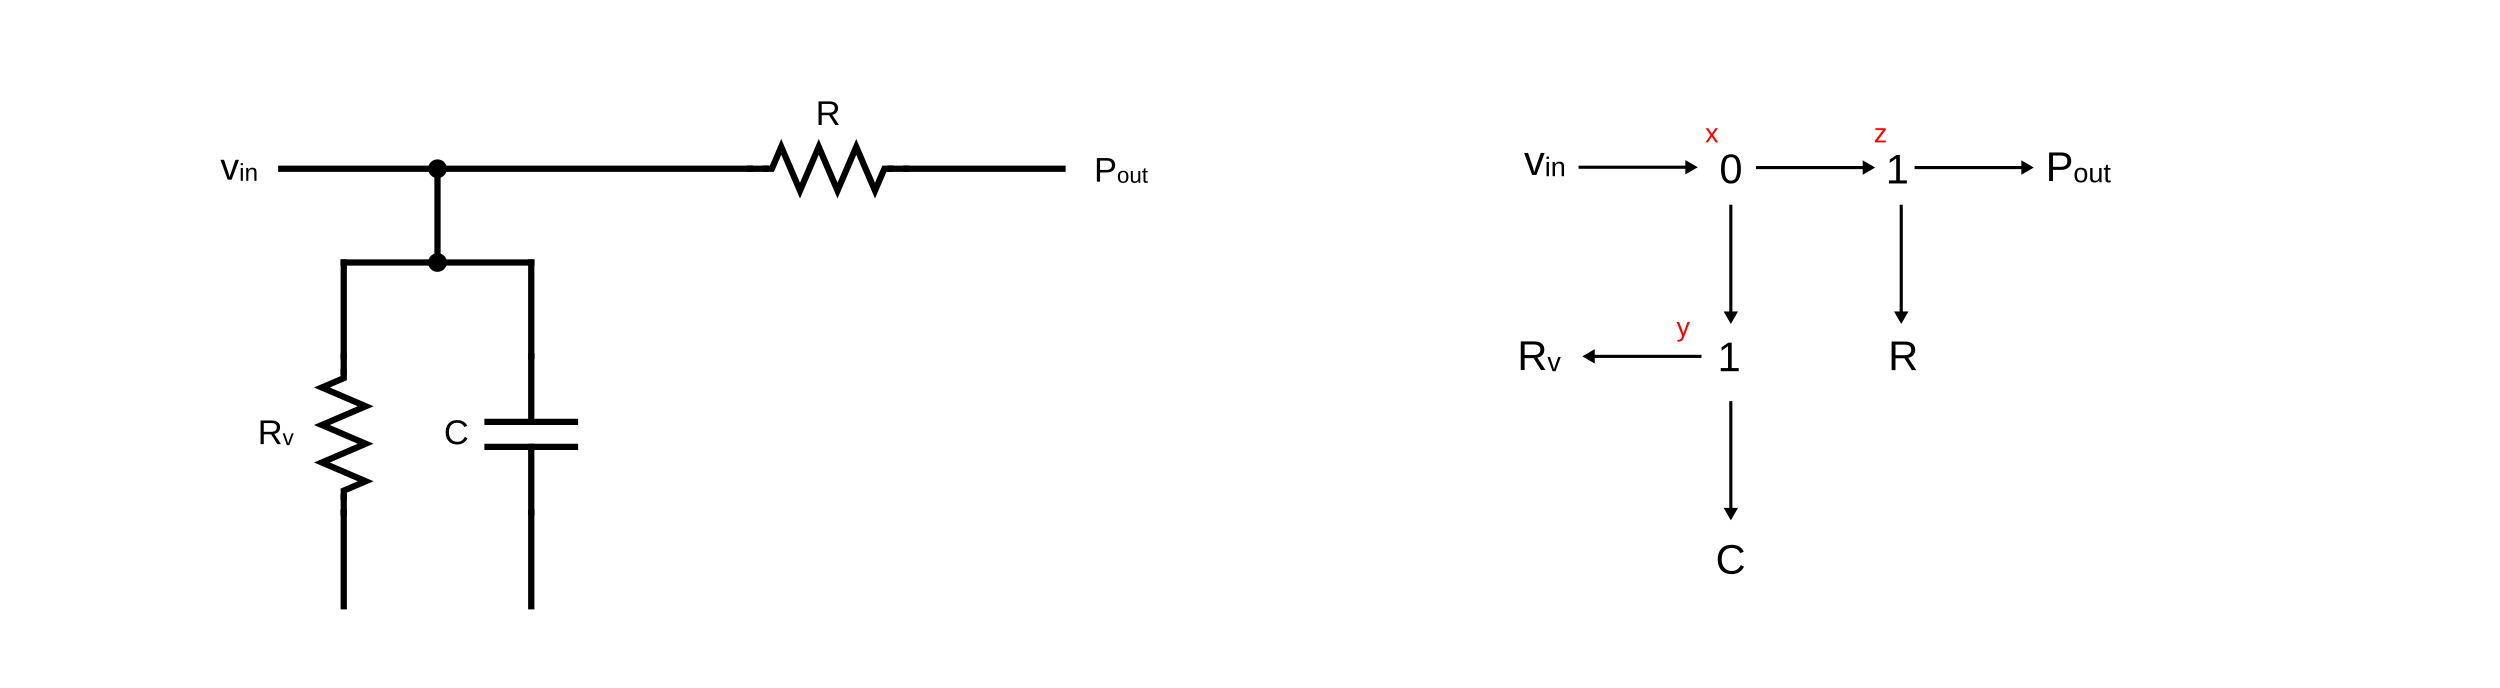
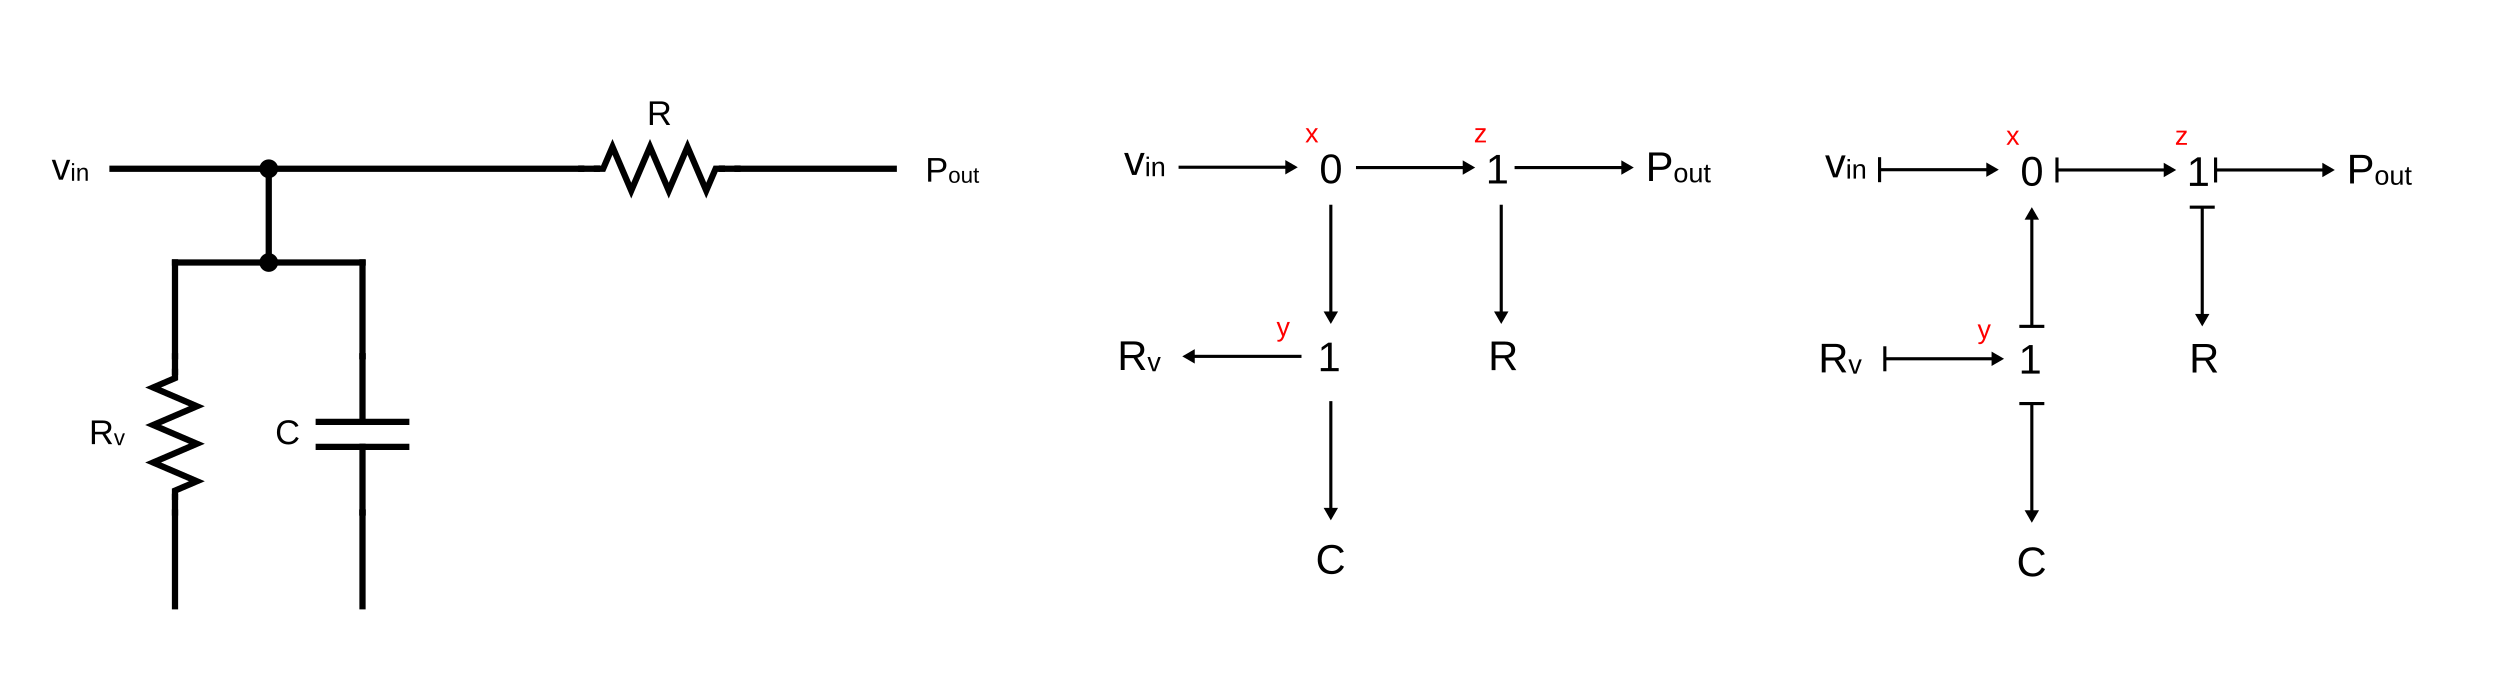
<svg xmlns="http://www.w3.org/2000/svg" version="1.1" width="800" height="220" id="svg18">
  <defs id="defs18">
    <marker style="overflow:visible" id="marker20" refX="0" refY="0" orient="auto-start-reverse" markerWidth="0.75" markerHeight="0.75" viewBox="0 0 1 1" preserveAspectRatio="xMidYMid">
      <path transform="scale(0.5)" style="fill:context-stroke;fill-rule:evenodd;stroke:context-stroke;stroke-width:1pt" d="M 5.77,0 -2.88,5 V -5 Z" id="path20" />
    </marker>
+     <marker style="overflow:visible" id="Stop" refX="0" refY="0" orient="auto" markerWidth="1" markerHeight="1" viewBox="0 0 1 1" preserveAspectRatio="xMidYMid">
+       <path style="fill:none;stroke:context-stroke;stroke-width:1" d="M 0,4 V -4" id="path23" />
+     </marker>
+     <marker style="overflow:visible" id="marker20-7" refX="0" refY="0" orient="auto-start-reverse" markerWidth="0.75" markerHeight="0.75" viewBox="0 0 1 1" preserveAspectRatio="xMidYMid">
+       <path transform="scale(0.5)" style="fill:context-stroke;fill-rule:evenodd;stroke:context-stroke;stroke-width:1pt" d="M 5.77,0 -2.88,5 V -5 Z" id="path20-3" />
+     </marker>
  </defs>
-   <line x1="170" y1="164" x2="170" y2="194" style="stroke:#000000;stroke-width:2;stroke-linecap:square" id="line1" />
-   <line x1="170" y1="114" x2="170" y2="135" style="stroke:#000000;stroke-width:2;stroke-linecap:square" id="line2" />
-   <line x1="170" y1="143" x2="170" y2="164" style="stroke:#000000;stroke-width:2;stroke-linecap:square" id="line3" />
-   <line x1="156" y1="135" x2="184" y2="135" style="stroke:#000000;stroke-width:2;stroke-linecap:square" id="line4" />
-   <line x1="156" y1="143" x2="184" y2="143" style="stroke:#000000;stroke-width:2;stroke-linecap:square" id="line5" />
-   <text x="150" y="139" style="font-size:11px;font-family:Arial;text-anchor:end" dominant-baseline="middle" id="text5">C</text>
-   <line x1="170" y1="84" x2="170" y2="114" style="stroke:#000000;stroke-width:2;stroke-linecap:square" id="line6" />
-   <line x1="110" y1="164" x2="110" y2="194" style="stroke:#000000;stroke-width:2;stroke-linecap:square" id="line7" />
-   <line x1="110" y1="114" x2="110" y2="119" style="stroke:#000000;stroke-width:2;stroke-linecap:square" id="line8" />
-   <line x1="110" y1="159" x2="110" y2="164" style="stroke:#000000;stroke-width:2;stroke-linecap:square" id="line9" />
-   <path d="m 110,119 v 2 l -7,3 14,6 -14,6 14,6 -14,6 14,6 -7,3 v 2" style="fill:#000000;fill-opacity:0;stroke:#000000;stroke-width:2;stroke-linecap:square" id="path9" />
-   <text x="94" y="139" style="font-size:11px;font-family:Arial;text-anchor:end" dominant-baseline="middle" id="text9">R<tspan style="font-size:65%;baseline-shift:sub" id="tspan27">v</tspan>
+   <line x1="116" y1="164" x2="116" y2="194" style="stroke:#000000;stroke-width:2;stroke-linecap:square" id="line1" />
+   <line x1="116" y1="114" x2="116" y2="135" style="stroke:#000000;stroke-width:2;stroke-linecap:square" id="line2" />
+   <line x1="116" y1="143" x2="116" y2="164" style="stroke:#000000;stroke-width:2;stroke-linecap:square" id="line3" />
+   <line x1="102" y1="135" x2="130" y2="135" style="stroke:#000000;stroke-width:2;stroke-linecap:square" id="line4" />
+   <line x1="102" y1="143" x2="130" y2="143" style="stroke:#000000;stroke-width:2;stroke-linecap:square" id="line5" />
+   <text x="96" y="139" style="font-size:11px;font-family:Arial;text-anchor:end" dominant-baseline="middle" id="text5">C</text>
+   <line x1="116" y1="84" x2="116" y2="114" style="stroke:#000000;stroke-width:2;stroke-linecap:square" id="line6" />
+   <line x1="56" y1="164" x2="56" y2="194" style="stroke:#000000;stroke-width:2;stroke-linecap:square" id="line7" />
+   <line x1="56" y1="114" x2="56" y2="119" style="stroke:#000000;stroke-width:2;stroke-linecap:square" id="line8" />
+   <line x1="56" y1="159" x2="56" y2="164" style="stroke:#000000;stroke-width:2;stroke-linecap:square" id="line9" />
+   <path d="m 56,119 v 2 l -7,3 14,6 -14,6 14,6 -14,6 14,6 -7,3 v 2" style="fill:#000000;fill-opacity:0;stroke:#000000;stroke-width:2;stroke-linecap:square" id="path9" />
+   <text x="40" y="139" style="font-size:11px;font-family:Arial;text-anchor:end" dominant-baseline="middle" id="text9">R<tspan style="font-size:65%;baseline-shift:sub" id="tspan27">v</tspan>
  </text>
-   <line x1="110" y1="84" x2="110" y2="114" style="stroke:#000000;stroke-width:2;stroke-linecap:square" id="line10" />
-   <line x1="110" y1="84" x2="170" y2="84" style="stroke:#000000;stroke-width:2;stroke-linecap:square" id="line11" />
-   <line x1="140" y1="54" x2="140" y2="84" style="stroke:#000000;stroke-width:2;stroke-linecap:square" id="line12" />
-   <line x1="290" y1="54" x2="340" y2="54" style="stroke:#000000;stroke-width:2;stroke-linecap:square" id="line13" />
-   <line x1="240" y1="54" x2="245" y2="54" style="stroke:#000000;stroke-width:2;stroke-linecap:square" id="line14" />
-   <line x1="285" y1="54" x2="290" y2="54" style="stroke:#000000;stroke-width:2;stroke-linecap:square" id="line15" />
-   <path d="m 245,54 h 2 l 3,-7 6,14 6,-14 6,14 6,-14 6,14 3,-7 h 2" style="fill:#000000;fill-opacity:0;stroke:#000000;stroke-width:2;stroke-linecap:square" id="path15" />
-   <text x="265" y="40" style="font-size:11px;font-family:Arial;text-anchor:middle" dominant-baseline="baseline" id="text15">R</text>
-   <line x1="90" y1="54" x2="240" y2="54" style="stroke:#000000;stroke-width:2;stroke-linecap:square" id="line16" />
-   <circle cx="140" cy="84" style="fill:#000000;fill-opacity:1;stroke:#000000;stroke-width:2" id="ellipse17" r="2" />
-   <circle cx="140" cy="54" style="fill:#000000;fill-opacity:1;stroke:#000000;stroke-width:2" id="ellipse18" r="2" />
-   <text x="82.584" y="54.085" style="font-family:Arial;baseline-shift:baseline;text-anchor:end" dominant-baseline="middle" id="text18">v<tspan style="font-size:65%;baseline-shift:sub" id="tspan3">in</tspan>
+   <line x1="56" y1="84" x2="56" y2="114" style="stroke:#000000;stroke-width:2;stroke-linecap:square" id="line10" />
+   <line x1="56" y1="84" x2="116" y2="84" style="stroke:#000000;stroke-width:2;stroke-linecap:square" id="line11" />
+   <line x1="86" y1="54" x2="86" y2="84" style="stroke:#000000;stroke-width:2;stroke-linecap:square" id="line12" />
+   <line x1="236" y1="54" x2="286" y2="54" style="stroke:#000000;stroke-width:2;stroke-linecap:square" id="line13" />
+   <line x1="186" y1="54" x2="191" y2="54" style="stroke:#000000;stroke-width:2;stroke-linecap:square" id="line14" />
+   <line x1="231" y1="54" x2="236" y2="54" style="stroke:#000000;stroke-width:2;stroke-linecap:square" id="line15" />
+   <path d="m 191,54 h 2 l 3,-7 6,14 6,-14 6,14 6,-14 6,14 3,-7 h 2" style="fill:#000000;fill-opacity:0;stroke:#000000;stroke-width:2;stroke-linecap:square" id="path15" />
+   <text x="211" y="40" style="font-size:11px;font-family:Arial;text-anchor:middle" dominant-baseline="baseline" id="text15">R</text>
+   <line x1="36" y1="54" x2="186" y2="54" style="stroke:#000000;stroke-width:2;stroke-linecap:square" id="line16" />
+   <circle cx="86" cy="84" style="fill:#000000;fill-opacity:1;stroke:#000000;stroke-width:2" id="ellipse17" r="2" />
+   <circle cx="86" cy="54" style="fill:#000000;fill-opacity:1;stroke:#000000;stroke-width:2" id="ellipse18" r="2" />
+   <text x="28.584" y="54.085" style="font-family:Arial;baseline-shift:baseline;text-anchor:end" dominant-baseline="middle" id="text18">v<tspan style="font-size:65%;baseline-shift:sub" id="tspan3">in</tspan>
  </text>
-   <text x="367.367" y="55.021" style="font-size:11px;font-family:Arial;text-anchor:end" dominant-baseline="middle" id="text19">P<tspan style="font-size:65%;baseline-shift:sub" id="tspan25">out</tspan>
+   <text x="313.367" y="55.021" style="font-size:11px;font-family:Arial;text-anchor:end" dominant-baseline="middle" id="text19">P<tspan style="font-size:65%;baseline-shift:sub" id="tspan25">out</tspan>
  </text>
-   <path style="fill:none;stroke:#000000;stroke-width:1;stroke-linejoin:round;stroke-dasharray:none;stroke-opacity:1;marker-end:url(#marker20)" d="m 505.142,53.52 h 35.487" id="path19" />
-   <text x="558.596" y="179.832" style="font-size:13.293px;font-family:Arial;text-anchor:end;stroke-width:1" dominant-baseline="middle" id="text27">C</text>
-   <text x="499.47" y="114.62" style="font-size:13.293px;font-family:Arial;text-anchor:end;stroke-width:1" dominant-baseline="middle" id="text28">R<tspan style="font-size:8.64px;baseline-shift:sub;stroke-width:1" id="tspan28">v</tspan>
+   <path style="fill:none;stroke:#000000;stroke-width:1;stroke-linejoin:round;stroke-dasharray:none;stroke-opacity:1;marker-end:url(#marker20)" d="m 377.142,53.52 h 35.487" id="path19" />
+   <text x="430.596" y="179.832" style="font-size:13.293px;font-family:Arial;text-anchor:end;stroke-width:1" dominant-baseline="middle" id="text27">C</text>
+   <text x="371.47" y="114.62" style="font-size:13.293px;font-family:Arial;text-anchor:end;stroke-width:1" dominant-baseline="middle" id="text28">R<tspan style="font-size:8.64px;baseline-shift:sub;stroke-width:1" id="tspan28">v</tspan>
  </text>
-   <text x="609.027" y="118.44" style="font-size:13.293px;font-family:Arial;text-anchor:middle;stroke-width:1" dominant-baseline="baseline" id="text29">R</text>
-   <text x="501.045" y="52.2" style="font-size:13.293px;font-family:Arial;text-anchor:end;stroke-width:1" dominant-baseline="middle" id="text30">v<tspan style="font-size:8.64px;baseline-shift:sub;stroke-width:1" id="tspan29">in</tspan>
+   <text x="481.027" y="118.44" style="font-size:13.293px;font-family:Arial;text-anchor:middle;stroke-width:1" dominant-baseline="baseline" id="text29">R</text>
+   <text x="373.045" y="52.2" style="font-size:13.293px;font-family:Arial;text-anchor:end;stroke-width:1" dominant-baseline="middle" id="text30">v<tspan style="font-size:8.64px;baseline-shift:sub;stroke-width:1" id="tspan29">in</tspan>
  </text>
-   <text x="675.496" y="54.149" style="font-size:13.293px;font-family:Arial;text-anchor:end;stroke-width:1" dominant-baseline="middle" id="text31">P<tspan style="font-size:8.64px;baseline-shift:sub;stroke-width:1" id="tspan30">out</tspan>
+   <text x="547.496" y="54.149" style="font-size:13.293px;font-family:Arial;text-anchor:end;stroke-width:1" dominant-baseline="middle" id="text31">P<tspan style="font-size:8.64px;baseline-shift:sub;stroke-width:1" id="tspan30">out</tspan>
  </text>
-   <text x="557.603" y="54.864" style="font-size:13.293px;font-family:Arial;text-anchor:end;stroke-width:1" dominant-baseline="middle" id="text32">0</text>
-   <text x="557.021" y="115.013" style="font-size:13.293px;font-family:Arial;text-anchor:end;stroke-width:1" dominant-baseline="middle" id="text33">1</text>
-   <path style="fill:none;stroke:#000000;stroke-width:1;stroke-linejoin:round;stroke-dasharray:none;stroke-opacity:1;marker-end:url(#marker20)" d="m 561.914,53.615 h 35.487" id="path33" />
-   <path style="fill:none;stroke:#000000;stroke-width:1;stroke-linejoin:round;stroke-dasharray:none;stroke-opacity:1;marker-end:url(#marker20)" d="M 553.865,65.519 V 101.006" id="path34" />
-   <text x="610.837" y="54.945" style="font-size:13.293px;font-family:Arial;text-anchor:end;stroke-width:1" dominant-baseline="middle" id="text34">1</text>
-   <path style="fill:none;stroke:#000000;stroke-width:1;stroke-linejoin:round;stroke-dasharray:none;stroke-opacity:1;marker-end:url(#marker20)" d="m 612.668,53.615 h 35.487" id="path35" />
-   <path style="fill:none;stroke:#000000;stroke-width:1;stroke-linejoin:round;stroke-dasharray:none;stroke-opacity:1;marker-end:url(#marker20)" d="M 544.478,114.035 H 508.991" id="path36" />
-   <path style="fill:none;stroke:#000000;stroke-width:1;stroke-linejoin:round;stroke-dasharray:none;stroke-opacity:1;marker-end:url(#marker20)" d="M 608.396,65.519 V 101.006" id="path37" />
-   <path style="fill:none;stroke:#000000;stroke-width:1;stroke-linejoin:round;stroke-dasharray:none;stroke-opacity:1;marker-end:url(#marker20)" d="m 553.865,128.356 v 35.487" id="path38" />
-   <text x="551.603" y="42.864" style="font-size:13.293px;font-family:Arial;text-anchor:end;white-space:pre;inline-size:0;fill:#ff0000;fill-opacity:1;stroke-width:1.549" dominant-baseline="middle" id="text1" transform="matrix(0.6453916,0,0,0.6453916,193.9282,15.46828)">x</text>
-   <text x="551.603" y="42.864" style="font-size:13.293px;font-family:Arial;text-anchor:end;white-space:pre;inline-size:0;fill:#ff0000;fill-opacity:1;stroke-width:1.549" dominant-baseline="middle" id="text2" transform="matrix(0.6453916,0,0,0.6453916,247.9282,15.46828)">z</text>
-   <text x="551.603" y="42.864" style="font-size:13.293px;font-family:Arial;text-anchor:end;white-space:pre;inline-size:8.503;display:inline;fill:#ff0000;fill-opacity:1;stroke-width:1.549" dominant-baseline="middle" id="text3" transform="matrix(0.6453916,0,0,0.6453916,191.9282,77.46828)" xml:space="preserve">
-     <tspan x="551.603" y="42.864" id="tspan2">y</tspan>
+   <text x="429.603" y="54.864" style="font-size:13.293px;font-family:Arial;text-anchor:end;stroke-width:1" dominant-baseline="middle" id="text32">0</text>
+   <text x="429.021" y="115.013" style="font-size:13.293px;font-family:Arial;text-anchor:end;stroke-width:1" dominant-baseline="middle" id="text33">1</text>
+   <path style="fill:none;stroke:#000000;stroke-width:1;stroke-linejoin:round;stroke-dasharray:none;stroke-opacity:1;marker-end:url(#marker20)" d="m 433.914,53.615 h 35.487" id="path33" />
+   <path style="fill:none;stroke:#000000;stroke-width:1;stroke-linejoin:round;stroke-dasharray:none;stroke-opacity:1;marker-end:url(#marker20)" d="M 425.865,65.519 V 101.006" id="path34" />
+   <text x="482.837" y="54.945" style="font-size:13.293px;font-family:Arial;text-anchor:end;stroke-width:1" dominant-baseline="middle" id="text34">1</text>
+   <path style="fill:none;stroke:#000000;stroke-width:1;stroke-linejoin:round;stroke-dasharray:none;stroke-opacity:1;marker-end:url(#marker20)" d="m 484.668,53.615 h 35.487" id="path35" />
+   <path style="fill:none;stroke:#000000;stroke-width:1;stroke-linejoin:round;stroke-dasharray:none;stroke-opacity:1;marker-end:url(#marker20)" d="M 416.478,114.035 H 380.991" id="path36" />
+   <path style="fill:none;stroke:#000000;stroke-width:1;stroke-linejoin:round;stroke-dasharray:none;stroke-opacity:1;marker-end:url(#marker20)" d="M 480.396,65.519 V 101.006" id="path37" />
+   <path style="fill:none;stroke:#000000;stroke-width:1;stroke-linejoin:round;stroke-dasharray:none;stroke-opacity:1;marker-end:url(#marker20)" d="m 425.865,128.356 v 35.487" id="path38" />
+   <text x="551.603" y="42.864" style="font-size:13.293px;font-family:Arial;text-anchor:end;white-space:pre;inline-size:0;fill:#ff0000;fill-opacity:1;stroke-width:1.549" dominant-baseline="middle" id="text1" transform="matrix(0.6453916,0,0,0.6453916,65.92823,15.46828)">x</text>
+   <text x="551.603" y="42.864" style="font-size:13.293px;font-family:Arial;text-anchor:end;white-space:pre;inline-size:0;fill:#ff0000;fill-opacity:1;stroke-width:1.549" dominant-baseline="middle" id="text2" transform="matrix(0.6453916,0,0,0.6453916,119.9282,15.46828)">z</text>
+   <text x="551.603" y="42.864" style="font-size:13.293px;font-family:Arial;text-anchor:end;white-space:pre;inline-size:8.503;display:inline;fill:#ff0000;fill-opacity:1;stroke-width:1.549" dominant-baseline="middle" id="text3" transform="matrix(0.6453916,0,0,0.6453916,63.92823,77.46828)" xml:space="preserve">
+     <tspan x="551.603" y="42.864" id="tspan5">y</tspan>
  </text>
+   <path style="fill:none;stroke:#000000;stroke-width:1;stroke-linejoin:round;stroke-dasharray:none;stroke-opacity:1;marker-start:url(#Stop);marker-end:url(#marker20-7)" d="m 601.462,54.297 h 35.487" id="path19-0" />
+   <text x="654.917" y="180.609" style="font-size:13.293px;font-family:Arial;text-anchor:end;stroke-width:1" dominant-baseline="middle" id="text27-0">C</text>
+   <text x="595.79" y="115.397" style="font-size:13.293px;font-family:Arial;text-anchor:end;stroke-width:1" dominant-baseline="middle" id="text28-1">R<tspan style="font-size:8.64px;baseline-shift:sub;stroke-width:1" id="tspan28-7">v</tspan>
+   </text>
+   <text x="705.347" y="119.217" style="font-size:13.293px;font-family:Arial;text-anchor:middle;stroke-width:1" dominant-baseline="baseline" id="text29-5">R</text>
+   <text x="597.366" y="52.977" style="font-size:13.293px;font-family:Arial;text-anchor:end;stroke-width:1" dominant-baseline="middle" id="text30-3">v<tspan style="font-size:8.64px;baseline-shift:sub;stroke-width:1" id="tspan29-0">in</tspan>
+   </text>
+   <text x="771.817" y="54.926" style="font-size:13.293px;font-family:Arial;text-anchor:end;stroke-width:1" dominant-baseline="middle" id="text31-0">P<tspan style="font-size:8.64px;baseline-shift:sub;stroke-width:1" id="tspan30-7">out</tspan>
+   </text>
+   <text x="653.924" y="55.641" style="font-size:13.293px;font-family:Arial;text-anchor:end;stroke-width:1" dominant-baseline="middle" id="text32-7">0</text>
+   <text x="653.341" y="115.79" style="font-size:13.293px;font-family:Arial;text-anchor:end;stroke-width:1" dominant-baseline="middle" id="text33-9">1</text>
+   <path style="fill:none;stroke:#000000;stroke-width:1;stroke-linejoin:round;stroke-dasharray:none;stroke-opacity:1;marker-start:url(#Stop);marker-end:url(#marker20-7)" d="m 658.235,54.392 h 35.487" id="path33-8" />
+   <path style="fill:none;stroke:#000000;stroke-width:1;stroke-linejoin:round;stroke-dasharray:none;stroke-opacity:1;marker-start:url(#Stop);marker-end:url(#marker20-7)" d="M 650.185,104.446 V 68.959" id="path34-6" />
+   <text x="707.157" y="55.722" style="font-size:13.293px;font-family:Arial;text-anchor:end;stroke-width:1" dominant-baseline="middle" id="text34-5">1</text>
+   <path style="fill:none;stroke:#000000;stroke-width:1;stroke-linejoin:round;stroke-dasharray:none;stroke-opacity:1;marker-start:url(#Stop);marker-end:url(#marker20-7)" d="m 708.988,54.392 h 35.487" id="path35-4" />
+   <path style="fill:none;stroke:#000000;stroke-width:1;stroke-linejoin:round;stroke-dasharray:none;stroke-opacity:1;marker-start:url(#Stop);marker-end:url(#marker20-7)" d="m 603.148,114.812 h 35.487" id="path36-7" />
+   <path style="fill:none;stroke:#000000;stroke-width:1;stroke-linejoin:round;stroke-dasharray:none;stroke-opacity:1;marker-start:url(#Stop);marker-end:url(#marker20-7)" d="m 704.717,66.296 v 35.487" id="path37-9" />
+   <path style="fill:none;stroke:#000000;stroke-width:1;stroke-linejoin:round;stroke-dasharray:none;stroke-opacity:1;marker-start:url(#Stop);marker-end:url(#marker20-7)" d="m 650.185,129.133 v 35.487" id="path38-2" />
+   <text x="551.603" y="42.864" style="font-size:13.293px;font-family:Arial;text-anchor:end;white-space:pre;inline-size:0;fill:#ff0000;fill-opacity:1;stroke-width:1.549" dominant-baseline="middle" id="text1-9" transform="matrix(0.6453916,0,0,0.6453916,290.2485,16.24528)">x</text>
+   <text x="551.603" y="42.864" style="font-size:13.293px;font-family:Arial;text-anchor:end;white-space:pre;inline-size:0;fill:#ff0000;fill-opacity:1;stroke-width:1.549" dominant-baseline="middle" id="text2-4" transform="matrix(0.6453916,0,0,0.6453916,344.2485,16.24528)">z</text>
+   <text x="551.603" y="42.864" style="font-size:13.293px;font-family:Arial;text-anchor:end;white-space:pre;inline-size:8.503;display:inline;fill:#ff0000;fill-opacity:1;stroke-width:1.549" dominant-baseline="middle" id="text3-5" transform="matrix(0.6453916,0,0,0.6453916,288.2485,78.24528)" xml:space="preserve">
+     <tspan x="551.603" y="42.864" id="tspan6">y</tspan>
+   </text>
+   <path style="fill:none;stroke:#000000;stroke-width:1;stroke-linejoin:round;stroke-dasharray:none;stroke-opacity:1;marker-start:url(#Stop);marker-end:url(#marker20-7)" d="m 841.462,54.297 h 35.487" id="path1" />
+   <text x="894.917" y="180.609" style="font-size:13.293px;font-family:Arial;text-anchor:end;stroke-width:1" dominant-baseline="middle" id="text4">C</text>
+   <text x="835.79" y="115.397" style="font-size:13.293px;font-family:Arial;text-anchor:end;stroke-width:1" dominant-baseline="middle" id="text6">R<tspan style="font-size:8.64px;baseline-shift:sub;stroke-width:1" id="tspan4">v</tspan>
+   </text>
+   <text x="945.347" y="119.217" style="font-size:13.293px;font-family:Arial;text-anchor:middle;stroke-width:1" dominant-baseline="baseline" id="text7">R</text>
+   <text x="837.366" y="52.977" style="font-size:13.293px;font-family:Arial;text-anchor:end;stroke-width:1" dominant-baseline="middle" id="text8">v<tspan style="font-size:8.64px;baseline-shift:sub;stroke-width:1" id="tspan7">in</tspan>
+   </text>
+   <text x="1011.817" y="54.926" style="font-size:13.293px;font-family:Arial;text-anchor:end;stroke-width:1" dominant-baseline="middle" id="text10">P<tspan style="font-size:8.64px;baseline-shift:sub;stroke-width:1" id="tspan8">out</tspan>
+   </text>
+   <text x="893.924" y="55.641" style="font-size:13.293px;font-family:Arial;text-anchor:end;stroke-width:1" dominant-baseline="middle" id="text11">0</text>
+   <text x="893.341" y="115.79" style="font-size:13.293px;font-family:Arial;text-anchor:end;stroke-width:1" dominant-baseline="middle" id="text12">1</text>
+   <path style="fill:none;stroke:#000000;stroke-width:1;stroke-linejoin:round;stroke-dasharray:none;stroke-opacity:1;marker-start:;marker-end:url(#marker20-7)" d="m 898.235,54.392 h 35.487" id="path12" />
+   <path style="fill:none;stroke:#000000;stroke-width:1;stroke-linejoin:round;stroke-dasharray:none;stroke-opacity:1;marker-start:;marker-end:url(#marker20-7)" d="M 890.185,104.446 V 68.959" id="path13" />
+   <text x="947.157" y="55.722" style="font-size:13.293px;font-family:Arial;text-anchor:end;stroke-width:1" dominant-baseline="middle" id="text13">1</text>
+   <path style="fill:none;stroke:#000000;stroke-width:1;stroke-linejoin:round;stroke-dasharray:none;stroke-opacity:1;marker-start:url(#Stop);marker-end:url(#marker20-7)" d="m 948.988,54.392 h 35.487" id="path14" />
+   <path style="fill:none;stroke:#000000;stroke-width:1;stroke-linejoin:round;stroke-dasharray:none;stroke-opacity:1;marker-start:;marker-end:url(#marker20-7)" d="m 843.148,114.812 h 35.487" id="path16" />
+   <path style="fill:none;stroke:#000000;stroke-width:1;stroke-linejoin:round;stroke-dasharray:none;stroke-opacity:1;marker-start:;marker-end:url(#marker20-7)" d="m 944.717,66.296 v 35.487" id="path17" />
+   <path style="fill:none;stroke:#000000;stroke-width:1;stroke-linejoin:round;stroke-dasharray:none;stroke-opacity:1;marker-start:url(#Stop);marker-end:url(#marker20-7)" d="m 890.185,129.133 v 35.487" id="path18" />
+   <text x="551.603" y="42.864" style="font-size:13.293px;font-family:Arial;text-anchor:end;white-space:pre;inline-size:0;fill:#ff0000;fill-opacity:1;stroke-width:1.549" dominant-baseline="middle" id="text20" transform="matrix(0.6453916,0,0,0.6453916,530.2485,16.24528)">x</text>
+   <text x="551.603" y="42.864" style="font-size:13.293px;font-family:Arial;text-anchor:end;white-space:pre;inline-size:0;fill:#ff0000;fill-opacity:1;stroke-width:1.549" dominant-baseline="middle" id="text21" transform="matrix(0.6453916,0,0,0.6453916,584.2485,16.24528)">z</text>
+   <text x="551.603" y="42.864" style="font-size:13.293px;font-family:Arial;text-anchor:end;white-space:pre;inline-size:8.503;display:inline;fill:#ff0000;fill-opacity:1;stroke-width:1.549" dominant-baseline="middle" id="text22" transform="matrix(0.6453916,0,0,0.6453916,528.2485,78.24528)" xml:space="preserve">
+     <tspan x="551.603" y="42.864" id="tspan9">y</tspan>
+   </text>
+   <g id="path22">
+     <g id="g23" transform="translate(36.38858,11.63646)">
+       <path style="color:#000000;fill:#000000;-inkscape-stroke:none" d="m 844.109,99.176 v 8 h 1 v -8 z" id="path24" />
+     </g>
+   </g>
+   <g id="g26" transform="rotate(90,918.2269,141.3021)">
+     <g id="g25" transform="translate(36.38858,11.63646)">
+       <path style="color:#000000;fill:#000000;-inkscape-stroke:none" d="m 844.109,99.176 v 8 h 1 v -8 z" id="path25" />
+     </g>
+   </g>
+   <g id="g28" transform="rotate(90,909.5999,95.39745)">
+     <g id="g27" transform="translate(36.38858,11.63646)">
+       <path style="color:#000000;fill:#000000;-inkscape-stroke:none" d="m 844.109,99.176 v 8 h 1 v -8 z" id="path26" />
+     </g>
+   </g>
+   <g id="g30" transform="rotate(180,908.4577,84.60193)">
+     <g id="g29" transform="translate(36.38858,11.63646)">
+       <path style="color:#000000;fill:#000000;-inkscape-stroke:none" d="m 844.109,99.176 v 8 h 1 v -8 z" id="path28" />
+     </g>
+   </g>
</svg>
